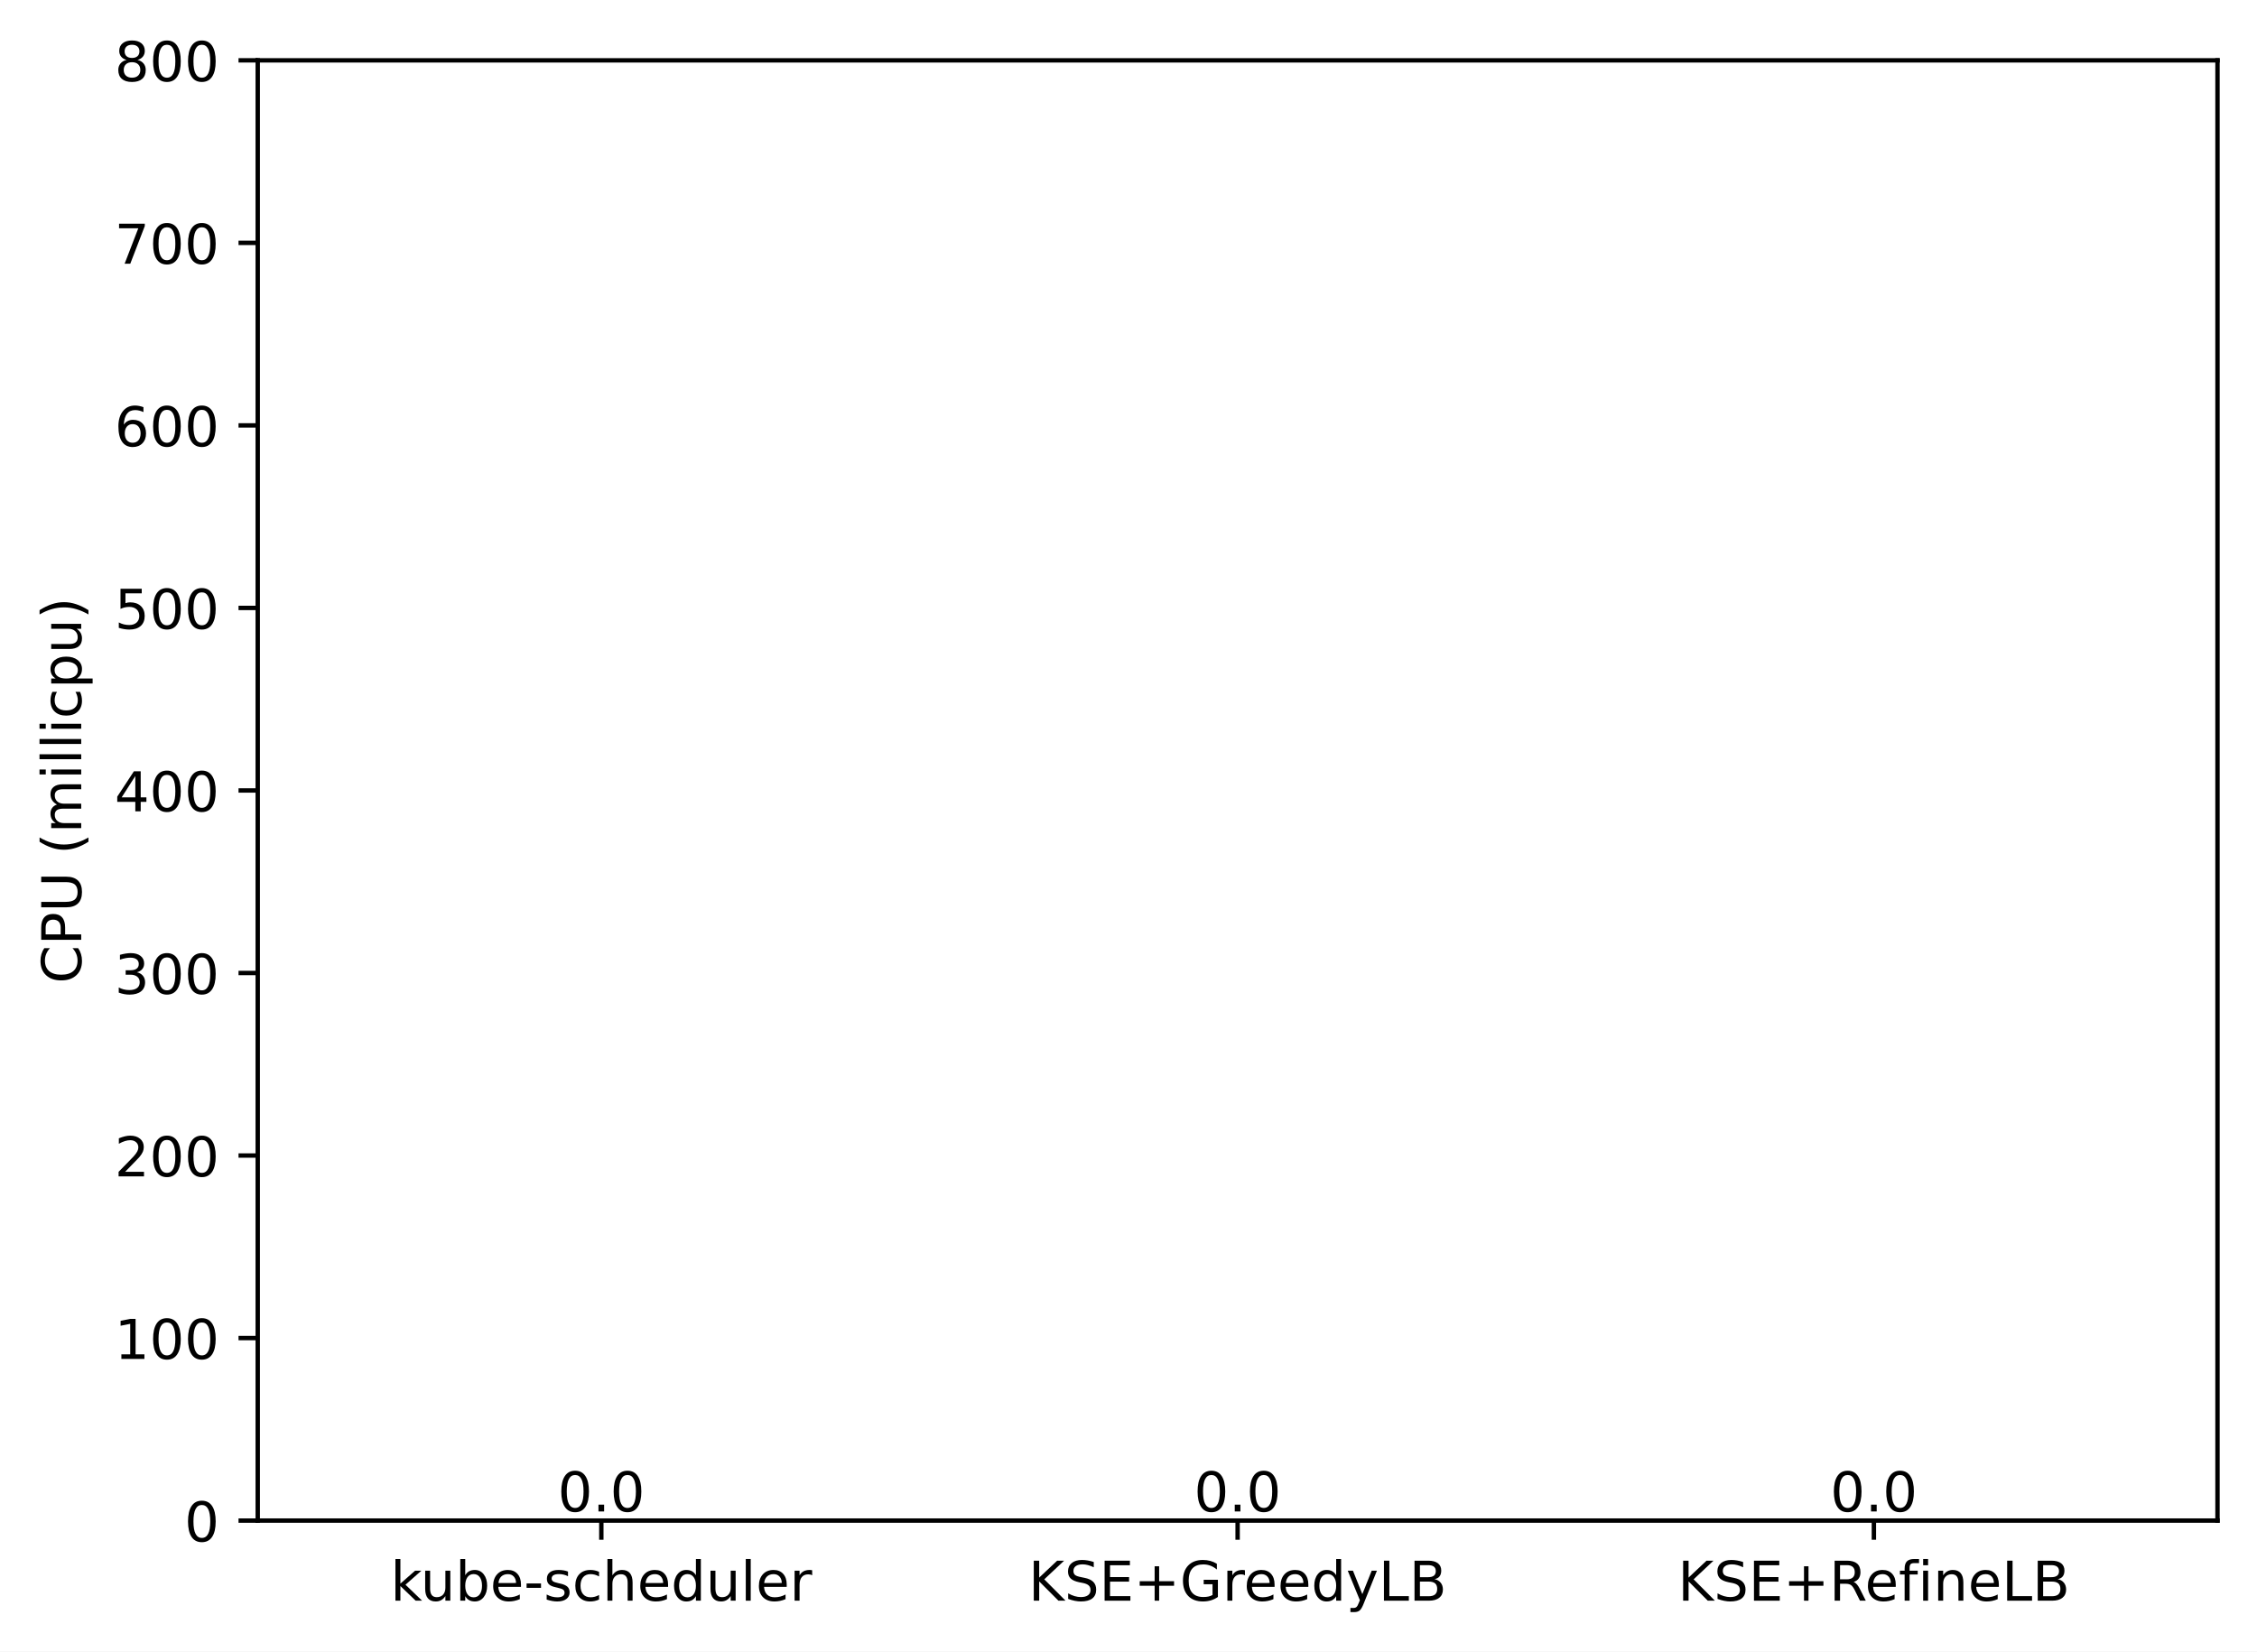
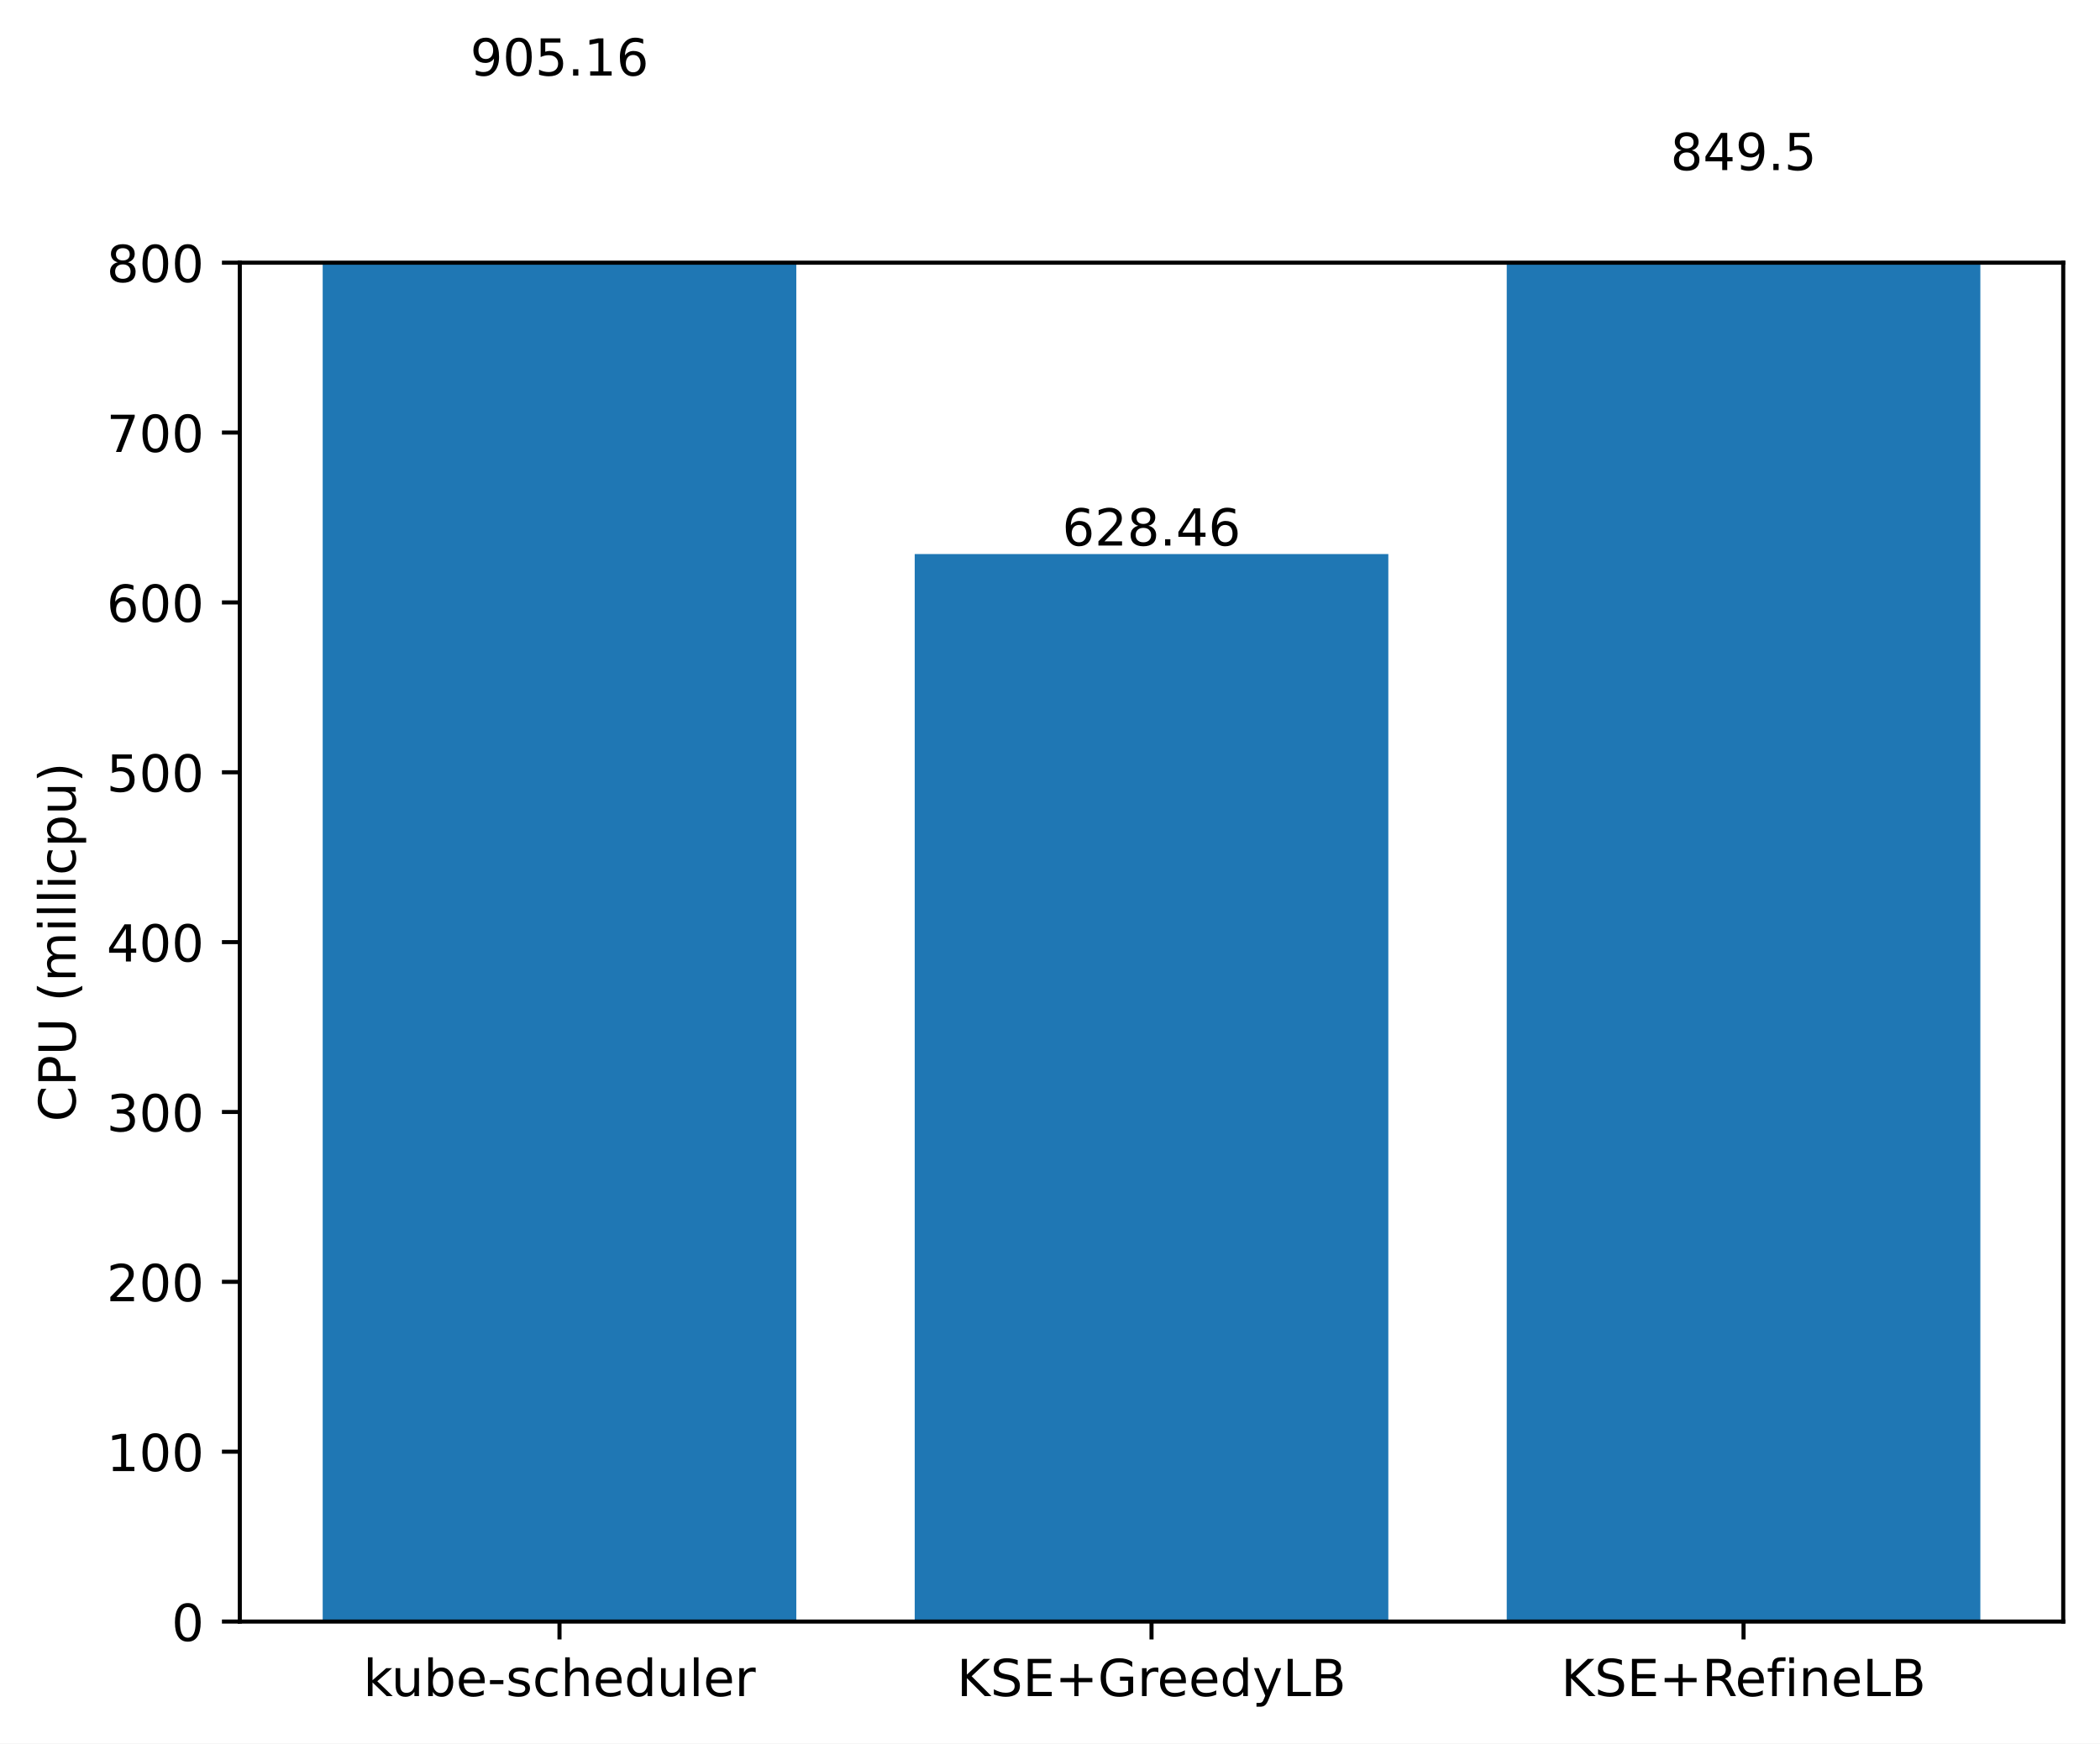
- <svg xmlns="http://www.w3.org/2000/svg" xmlns:xlink="http://www.w3.org/1999/xlink" width="411.286pt" height="300.989pt" viewBox="0 0 411.286 300.989" version="1.1">
+ <svg xmlns="http://www.w3.org/2000/svg" xmlns:xlink="http://www.w3.org/1999/xlink" width="411.286pt" height="341.432pt" viewBox="0 0 411.286 341.432" version="1.1">
  <defs>
    <style type="text/css">*{stroke-linejoin: round; stroke-linecap: butt}</style>
  </defs>
  <g id="figure_1">
    <g id="patch_1">
-       <path d="M 0 300.989  L 411.286 300.989  L 411.286 0  L 0 0  z " style="fill: #ffffff" />
+       <path d="M 0 341.432  L 411.286 341.432  L 411.286 0  L 0 0  z " style="fill: #ffffff" />
    </g>
    <g id="axes_1">
      <g id="patch_2">
-         <path d="M 46.966 277.111  L 404.086 277.111  L 404.086 10.999  L 46.966 10.999  z " style="fill: #ffffff" />
+         <path d="M 46.966 317.554  L 404.086 317.554  L 404.086 51.442  L 46.966 51.442  z " style="fill: #ffffff" />
      </g>
      <g id="patch_3">
-         <path d="M 63.198 277.111  L 155.957 277.111  L 155.957 277.111  L 63.198 277.111  z " clip-path="url(#pcdd0f90dc0)" style="fill: #1f77b4" />
+         <path d="M 63.198 317.554  L 155.957 317.554  L 155.957 16.462  L 63.198 16.462  z " clip-path="url(#p674bf25870)" style="fill: #1f77b4" />
      </g>
      <g id="patch_4">
-         <path d="M 179.146 277.111  L 271.905 277.111  L 271.905 277.111  L 179.146 277.111  z " clip-path="url(#pcdd0f90dc0)" style="fill: #1f77b4" />
+         <path d="M 179.146 317.554  L 271.905 317.554  L 271.905 108.503  L 179.146 108.503  z " clip-path="url(#p674bf25870)" style="fill: #1f77b4" />
      </g>
      <g id="patch_5">
-         <path d="M 295.094 277.111  L 387.853 277.111  L 387.853 277.111  L 295.094 277.111  z " clip-path="url(#pcdd0f90dc0)" style="fill: #1f77b4" />
+         <path d="M 295.094 317.554  L 387.853 317.554  L 387.853 34.976  L 295.094 34.976  z " clip-path="url(#p674bf25870)" style="fill: #1f77b4" />
      </g>
      <g id="matplotlib.axis_1">
        <g id="xtick_1">
          <g id="line2d_1">
            <defs>
-               <path id="me8bffc3856" d="M 0 0  L 0 3.5  " style="stroke: #000000; stroke-width: 0.8" />
+               <path id="m9bcd4fa50a" d="M 0 0  L 0 3.5  " style="stroke: #000000; stroke-width: 0.8" />
            </defs>
            <g>
-               <use xlink:href="#me8bffc3856" x="109.578" y="277.111" style="stroke: #000000; stroke-width: 0.8" />
+               <use xlink:href="#m9bcd4fa50a" x="109.578" y="317.554" style="stroke: #000000; stroke-width: 0.8" />
            </g>
          </g>
          <g id="text_1">
-             <g transform="translate(71.15179 291.7097)scale(0.1 -0.1)">
+             <g transform="translate(71.15179 332.1525)scale(0.1 -0.1)">
              <defs>
                <path id="DejaVuSans-6b" d="M 581 4863  L 1159 4863  L 1159 1991  L 2875 3500  L 3609 3500  L 1753 1863  L 3688 0  L 2938 0  L 1159 1709  L 1159 0  L 581 0  L 581 4863  z " transform="scale(0.015625)" />
                <path id="DejaVuSans-75" d="M 544 1381  L 544 3500  L 1119 3500  L 1119 1403  Q 1119 906 1312 657  Q 1506 409 1894 409  Q 2359 409 2629 706  Q 2900 1003 2900 1516  L 2900 3500  L 3475 3500  L 3475 0  L 2900 0  L 2900 538  Q 2691 219 2414 64  Q 2138 -91 1772 -91  Q 1169 -91 856 284  Q 544 659 544 1381  z M 1991 3584  L 1991 3584  z " transform="scale(0.015625)" />
                <path id="DejaVuSans-62" d="M 3116 1747  Q 3116 2381 2855 2742  Q 2594 3103 2138 3103  Q 1681 3103 1420 2742  Q 1159 2381 1159 1747  Q 1159 1113 1420 752  Q 1681 391 2138 391  Q 2594 391 2855 752  Q 3116 1113 3116 1747  z M 1159 2969  Q 1341 3281 1617 3432  Q 1894 3584 2278 3584  Q 2916 3584 3314 3078  Q 3713 2572 3713 1747  Q 3713 922 3314 415  Q 2916 -91 2278 -91  Q 1894 -91 1617 61  Q 1341 213 1159 525  L 1159 0  L 581 0  L 581 4863  L 1159 4863  L 1159 2969  z " transform="scale(0.015625)" />
                <path id="DejaVuSans-65" d="M 3597 1894  L 3597 1613  L 953 1613  Q 991 1019 1311 708  Q 1631 397 2203 397  Q 2534 397 2845 478  Q 3156 559 3463 722  L 3463 178  Q 3153 47 2828 -22  Q 2503 -91 2169 -91  Q 1331 -91 842 396  Q 353 884 353 1716  Q 353 2575 817 3079  Q 1281 3584 2069 3584  Q 2775 3584 3186 3129  Q 3597 2675 3597 1894  z M 3022 2063  Q 3016 2534 2758 2815  Q 2500 3097 2075 3097  Q 1594 3097 1305 2825  Q 1016 2553 972 2059  L 3022 2063  z " transform="scale(0.015625)" />
                <path id="DejaVuSans-2d" d="M 313 2009  L 1997 2009  L 1997 1497  L 313 1497  L 313 2009  z " transform="scale(0.015625)" />
                <path id="DejaVuSans-73" d="M 2834 3397  L 2834 2853  Q 2591 2978 2328 3040  Q 2066 3103 1784 3103  Q 1356 3103 1142 2972  Q 928 2841 928 2578  Q 928 2378 1081 2264  Q 1234 2150 1697 2047  L 1894 2003  Q 2506 1872 2764 1633  Q 3022 1394 3022 966  Q 3022 478 2636 193  Q 2250 -91 1575 -91  Q 1294 -91 989 -36  Q 684 19 347 128  L 347 722  Q 666 556 975 473  Q 1284 391 1588 391  Q 1994 391 2212 530  Q 2431 669 2431 922  Q 2431 1156 2273 1281  Q 2116 1406 1581 1522  L 1381 1569  Q 847 1681 609 1914  Q 372 2147 372 2553  Q 372 3047 722 3315  Q 1072 3584 1716 3584  Q 2034 3584 2315 3537  Q 2597 3491 2834 3397  z " transform="scale(0.015625)" />
                <path id="DejaVuSans-63" d="M 3122 3366  L 3122 2828  Q 2878 2963 2633 3030  Q 2388 3097 2138 3097  Q 1578 3097 1268 2742  Q 959 2388 959 1747  Q 959 1106 1268 751  Q 1578 397 2138 397  Q 2388 397 2633 464  Q 2878 531 3122 666  L 3122 134  Q 2881 22 2623 -34  Q 2366 -91 2075 -91  Q 1284 -91 818 406  Q 353 903 353 1747  Q 353 2603 823 3093  Q 1294 3584 2113 3584  Q 2378 3584 2631 3529  Q 2884 3475 3122 3366  z " transform="scale(0.015625)" />
                <path id="DejaVuSans-68" d="M 3513 2113  L 3513 0  L 2938 0  L 2938 2094  Q 2938 2591 2744 2837  Q 2550 3084 2163 3084  Q 1697 3084 1428 2787  Q 1159 2491 1159 1978  L 1159 0  L 581 0  L 581 4863  L 1159 4863  L 1159 2956  Q 1366 3272 1645 3428  Q 1925 3584 2291 3584  Q 2894 3584 3203 3211  Q 3513 2838 3513 2113  z " transform="scale(0.015625)" />
                <path id="DejaVuSans-64" d="M 2906 2969  L 2906 4863  L 3481 4863  L 3481 0  L 2906 0  L 2906 525  Q 2725 213 2448 61  Q 2172 -91 1784 -91  Q 1150 -91 751 415  Q 353 922 353 1747  Q 353 2572 751 3078  Q 1150 3584 1784 3584  Q 2172 3584 2448 3432  Q 2725 3281 2906 2969  z M 947 1747  Q 947 1113 1208 752  Q 1469 391 1925 391  Q 2381 391 2643 752  Q 2906 1113 2906 1747  Q 2906 2381 2643 2742  Q 2381 3103 1925 3103  Q 1469 3103 1208 2742  Q 947 2381 947 1747  z " transform="scale(0.015625)" />
                <path id="DejaVuSans-6c" d="M 603 4863  L 1178 4863  L 1178 0  L 603 0  L 603 4863  z " transform="scale(0.015625)" />
                <path id="DejaVuSans-72" d="M 2631 2963  Q 2534 3019 2420 3045  Q 2306 3072 2169 3072  Q 1681 3072 1420 2755  Q 1159 2438 1159 1844  L 1159 0  L 581 0  L 581 3500  L 1159 3500  L 1159 2956  Q 1341 3275 1631 3429  Q 1922 3584 2338 3584  Q 2397 3584 2469 3576  Q 2541 3569 2628 3553  L 2631 2963  z " transform="scale(0.015625)" />
              </defs>
              <use xlink:href="#DejaVuSans-6b" />
              <use xlink:href="#DejaVuSans-75" x="54.785" />
              <use xlink:href="#DejaVuSans-62" x="118.164" />
              <use xlink:href="#DejaVuSans-65" x="181.641" />
              <use xlink:href="#DejaVuSans-2d" x="243.164" />
              <use xlink:href="#DejaVuSans-73" x="279.248" />
              <use xlink:href="#DejaVuSans-63" x="331.348" />
              <use xlink:href="#DejaVuSans-68" x="386.328" />
              <use xlink:href="#DejaVuSans-65" x="449.707" />
              <use xlink:href="#DejaVuSans-64" x="511.23" />
              <use xlink:href="#DejaVuSans-75" x="574.707" />
              <use xlink:href="#DejaVuSans-6c" x="638.086" />
              <use xlink:href="#DejaVuSans-65" x="665.869" />
              <use xlink:href="#DejaVuSans-72" x="727.393" />
            </g>
          </g>
        </g>
        <g id="xtick_2">
          <g id="line2d_2">
            <g>
-               <use xlink:href="#me8bffc3856" x="225.526" y="277.111" style="stroke: #000000; stroke-width: 0.8" />
+               <use xlink:href="#m9bcd4fa50a" x="225.526" y="317.554" style="stroke: #000000; stroke-width: 0.8" />
            </g>
          </g>
          <g id="text_2">
-             <g transform="translate(187.403 291.7097)scale(0.1 -0.1)">
+             <g transform="translate(187.403 332.1525)scale(0.1 -0.1)">
              <defs>
                <path id="DejaVuSans-4b" d="M 628 4666  L 1259 4666  L 1259 2694  L 3353 4666  L 4166 4666  L 1850 2491  L 4331 0  L 3500 0  L 1259 2247  L 1259 0  L 628 0  L 628 4666  z " transform="scale(0.015625)" />
                <path id="DejaVuSans-53" d="M 3425 4513  L 3425 3897  Q 3066 4069 2747 4153  Q 2428 4238 2131 4238  Q 1616 4238 1336 4038  Q 1056 3838 1056 3469  Q 1056 3159 1242 3001  Q 1428 2844 1947 2747  L 2328 2669  Q 3034 2534 3370 2195  Q 3706 1856 3706 1288  Q 3706 609 3251 259  Q 2797 -91 1919 -91  Q 1588 -91 1214 -16  Q 841 59 441 206  L 441 856  Q 825 641 1194 531  Q 1563 422 1919 422  Q 2459 422 2753 634  Q 3047 847 3047 1241  Q 3047 1584 2836 1778  Q 2625 1972 2144 2069  L 1759 2144  Q 1053 2284 737 2584  Q 422 2884 422 3419  Q 422 4038 858 4394  Q 1294 4750 2059 4750  Q 2388 4750 2728 4690  Q 3069 4631 3425 4513  z " transform="scale(0.015625)" />
                <path id="DejaVuSans-45" d="M 628 4666  L 3578 4666  L 3578 4134  L 1259 4134  L 1259 2753  L 3481 2753  L 3481 2222  L 1259 2222  L 1259 531  L 3634 531  L 3634 0  L 628 0  L 628 4666  z " transform="scale(0.015625)" />
                <path id="DejaVuSans-2b" d="M 2944 4013  L 2944 2272  L 4684 2272  L 4684 1741  L 2944 1741  L 2944 0  L 2419 0  L 2419 1741  L 678 1741  L 678 2272  L 2419 2272  L 2419 4013  L 2944 4013  z " transform="scale(0.015625)" />
                <path id="DejaVuSans-47" d="M 3809 666  L 3809 1919  L 2778 1919  L 2778 2438  L 4434 2438  L 4434 434  Q 4069 175 3628 42  Q 3188 -91 2688 -91  Q 1594 -91 976 548  Q 359 1188 359 2328  Q 359 3472 976 4111  Q 1594 4750 2688 4750  Q 3144 4750 3555 4637  Q 3966 4525 4313 4306  L 4313 3634  Q 3963 3931 3569 4081  Q 3175 4231 2741 4231  Q 1884 4231 1454 3753  Q 1025 3275 1025 2328  Q 1025 1384 1454 906  Q 1884 428 2741 428  Q 3075 428 3337 486  Q 3600 544 3809 666  z " transform="scale(0.015625)" />
                <path id="DejaVuSans-79" d="M 2059 -325  Q 1816 -950 1584 -1140  Q 1353 -1331 966 -1331  L 506 -1331  L 506 -850  L 844 -850  Q 1081 -850 1212 -737  Q 1344 -625 1503 -206  L 1606 56  L 191 3500  L 800 3500  L 1894 763  L 2988 3500  L 3597 3500  L 2059 -325  z " transform="scale(0.015625)" />
                <path id="DejaVuSans-4c" d="M 628 4666  L 1259 4666  L 1259 531  L 3531 531  L 3531 0  L 628 0  L 628 4666  z " transform="scale(0.015625)" />
                <path id="DejaVuSans-42" d="M 1259 2228  L 1259 519  L 2272 519  Q 2781 519 3026 730  Q 3272 941 3272 1375  Q 3272 1813 3026 2020  Q 2781 2228 2272 2228  L 1259 2228  z M 1259 4147  L 1259 2741  L 2194 2741  Q 2656 2741 2882 2914  Q 3109 3088 3109 3444  Q 3109 3797 2882 3972  Q 2656 4147 2194 4147  L 1259 4147  z M 628 4666  L 2241 4666  Q 2963 4666 3353 4366  Q 3744 4066 3744 3513  Q 3744 3084 3544 2831  Q 3344 2578 2956 2516  Q 3422 2416 3680 2098  Q 3938 1781 3938 1306  Q 3938 681 3513 340  Q 3088 0 2303 0  L 628 0  L 628 4666  z " transform="scale(0.015625)" />
              </defs>
              <use xlink:href="#DejaVuSans-4b" />
              <use xlink:href="#DejaVuSans-53" x="65.576" />
              <use xlink:href="#DejaVuSans-45" x="129.053" />
              <use xlink:href="#DejaVuSans-2b" x="192.236" />
              <use xlink:href="#DejaVuSans-47" x="276.025" />
              <use xlink:href="#DejaVuSans-72" x="353.516" />
              <use xlink:href="#DejaVuSans-65" x="392.379" />
              <use xlink:href="#DejaVuSans-65" x="453.902" />
              <use xlink:href="#DejaVuSans-64" x="515.426" />
              <use xlink:href="#DejaVuSans-79" x="578.902" />
              <use xlink:href="#DejaVuSans-4c" x="638.082" />
              <use xlink:href="#DejaVuSans-42" x="693.795" />
            </g>
          </g>
        </g>
        <g id="xtick_3">
          <g id="line2d_3">
            <g>
-               <use xlink:href="#me8bffc3856" x="341.474" y="277.111" style="stroke: #000000; stroke-width: 0.8" />
+               <use xlink:href="#m9bcd4fa50a" x="341.474" y="317.554" style="stroke: #000000; stroke-width: 0.8" />
            </g>
          </g>
          <g id="text_3">
-             <g transform="translate(305.7346 291.7097)scale(0.1 -0.1)">
+             <g transform="translate(305.7346 332.1525)scale(0.1 -0.1)">
              <defs>
                <path id="DejaVuSans-52" d="M 2841 2188  Q 3044 2119 3236 1894  Q 3428 1669 3622 1275  L 4263 0  L 3584 0  L 2988 1197  Q 2756 1666 2539 1819  Q 2322 1972 1947 1972  L 1259 1972  L 1259 0  L 628 0  L 628 4666  L 2053 4666  Q 2853 4666 3247 4331  Q 3641 3997 3641 3322  Q 3641 2881 3436 2590  Q 3231 2300 2841 2188  z M 1259 4147  L 1259 2491  L 2053 2491  Q 2509 2491 2742 2702  Q 2975 2913 2975 3322  Q 2975 3731 2742 3939  Q 2509 4147 2053 4147  L 1259 4147  z " transform="scale(0.015625)" />
                <path id="DejaVuSans-66" d="M 2375 4863  L 2375 4384  L 1825 4384  Q 1516 4384 1395 4259  Q 1275 4134 1275 3809  L 1275 3500  L 2222 3500  L 2222 3053  L 1275 3053  L 1275 0  L 697 0  L 697 3053  L 147 3053  L 147 3500  L 697 3500  L 697 3744  Q 697 4328 969 4595  Q 1241 4863 1831 4863  L 2375 4863  z " transform="scale(0.015625)" />
                <path id="DejaVuSans-69" d="M 603 3500  L 1178 3500  L 1178 0  L 603 0  L 603 3500  z M 603 4863  L 1178 4863  L 1178 4134  L 603 4134  L 603 4863  z " transform="scale(0.015625)" />
                <path id="DejaVuSans-6e" d="M 3513 2113  L 3513 0  L 2938 0  L 2938 2094  Q 2938 2591 2744 2837  Q 2550 3084 2163 3084  Q 1697 3084 1428 2787  Q 1159 2491 1159 1978  L 1159 0  L 581 0  L 581 3500  L 1159 3500  L 1159 2956  Q 1366 3272 1645 3428  Q 1925 3584 2291 3584  Q 2894 3584 3203 3211  Q 3513 2838 3513 2113  z " transform="scale(0.015625)" />
              </defs>
              <use xlink:href="#DejaVuSans-4b" />
              <use xlink:href="#DejaVuSans-53" x="65.576" />
              <use xlink:href="#DejaVuSans-45" x="129.053" />
              <use xlink:href="#DejaVuSans-2b" x="192.236" />
              <use xlink:href="#DejaVuSans-52" x="276.025" />
              <use xlink:href="#DejaVuSans-65" x="341.008" />
              <use xlink:href="#DejaVuSans-66" x="402.531" />
              <use xlink:href="#DejaVuSans-69" x="437.736" />
              <use xlink:href="#DejaVuSans-6e" x="465.52" />
              <use xlink:href="#DejaVuSans-65" x="528.898" />
              <use xlink:href="#DejaVuSans-4c" x="590.422" />
              <use xlink:href="#DejaVuSans-42" x="646.135" />
            </g>
          </g>
        </g>
      </g>
      <g id="matplotlib.axis_2">
        <g id="ytick_1">
          <g id="line2d_4">
            <defs>
-               <path id="ma6c69e1d06" d="M 0 0  L -3.5 0  " style="stroke: #000000; stroke-width: 0.8" />
+               <path id="m49797317ae" d="M 0 0  L -3.5 0  " style="stroke: #000000; stroke-width: 0.8" />
            </defs>
            <g>
-               <use xlink:href="#ma6c69e1d06" x="46.966" y="277.111" style="stroke: #000000; stroke-width: 0.8" />
+               <use xlink:href="#m49797317ae" x="46.966" y="317.554" style="stroke: #000000; stroke-width: 0.8" />
            </g>
          </g>
          <g id="text_4">
-             <g transform="translate(33.60312 280.9104)scale(0.1 -0.1)">
+             <g transform="translate(33.60312 321.3533)scale(0.1 -0.1)">
              <defs>
                <path id="DejaVuSans-30" d="M 2034 4250  Q 1547 4250 1301 3770  Q 1056 3291 1056 2328  Q 1056 1369 1301 889  Q 1547 409 2034 409  Q 2525 409 2770 889  Q 3016 1369 3016 2328  Q 3016 3291 2770 3770  Q 2525 4250 2034 4250  z M 2034 4750  Q 2819 4750 3233 4129  Q 3647 3509 3647 2328  Q 3647 1150 3233 529  Q 2819 -91 2034 -91  Q 1250 -91 836 529  Q 422 1150 422 2328  Q 422 3509 836 4129  Q 1250 4750 2034 4750  z " transform="scale(0.015625)" />
              </defs>
              <use xlink:href="#DejaVuSans-30" />
            </g>
          </g>
        </g>
        <g id="ytick_2">
          <g id="line2d_5">
            <g>
-               <use xlink:href="#ma6c69e1d06" x="46.966" y="243.847" style="stroke: #000000; stroke-width: 0.8" />
+               <use xlink:href="#m49797317ae" x="46.966" y="284.29" style="stroke: #000000; stroke-width: 0.8" />
            </g>
          </g>
          <g id="text_5">
-             <g transform="translate(20.87813 247.6464)scale(0.1 -0.1)">
+             <g transform="translate(20.87813 288.0893)scale(0.1 -0.1)">
              <defs>
                <path id="DejaVuSans-31" d="M 794 531  L 1825 531  L 1825 4091  L 703 3866  L 703 4441  L 1819 4666  L 2450 4666  L 2450 531  L 3481 531  L 3481 0  L 794 0  L 794 531  z " transform="scale(0.015625)" />
              </defs>
              <use xlink:href="#DejaVuSans-31" />
              <use xlink:href="#DejaVuSans-30" x="63.623" />
              <use xlink:href="#DejaVuSans-30" x="127.246" />
            </g>
          </g>
        </g>
        <g id="ytick_3">
          <g id="line2d_6">
            <g>
-               <use xlink:href="#ma6c69e1d06" x="46.966" y="210.583" style="stroke: #000000; stroke-width: 0.8" />
+               <use xlink:href="#m49797317ae" x="46.966" y="251.026" style="stroke: #000000; stroke-width: 0.8" />
            </g>
          </g>
          <g id="text_6">
-             <g transform="translate(20.87813 214.3824)scale(0.1 -0.1)">
+             <g transform="translate(20.87813 254.8253)scale(0.1 -0.1)">
              <defs>
                <path id="DejaVuSans-32" d="M 1228 531  L 3431 531  L 3431 0  L 469 0  L 469 531  Q 828 903 1448 1529  Q 2069 2156 2228 2338  Q 2531 2678 2651 2914  Q 2772 3150 2772 3378  Q 2772 3750 2511 3984  Q 2250 4219 1831 4219  Q 1534 4219 1204 4116  Q 875 4013 500 3803  L 500 4441  Q 881 4594 1212 4672  Q 1544 4750 1819 4750  Q 2544 4750 2975 4387  Q 3406 4025 3406 3419  Q 3406 3131 3298 2873  Q 3191 2616 2906 2266  Q 2828 2175 2409 1742  Q 1991 1309 1228 531  z " transform="scale(0.015625)" />
              </defs>
              <use xlink:href="#DejaVuSans-32" />
              <use xlink:href="#DejaVuSans-30" x="63.623" />
              <use xlink:href="#DejaVuSans-30" x="127.246" />
            </g>
          </g>
        </g>
        <g id="ytick_4">
          <g id="line2d_7">
            <g>
-               <use xlink:href="#ma6c69e1d06" x="46.966" y="177.319" style="stroke: #000000; stroke-width: 0.8" />
+               <use xlink:href="#m49797317ae" x="46.966" y="217.762" style="stroke: #000000; stroke-width: 0.8" />
            </g>
          </g>
          <g id="text_7">
-             <g transform="translate(20.87813 181.1184)scale(0.1 -0.1)">
+             <g transform="translate(20.87813 221.5613)scale(0.1 -0.1)">
              <defs>
                <path id="DejaVuSans-33" d="M 2597 2516  Q 3050 2419 3304 2112  Q 3559 1806 3559 1356  Q 3559 666 3084 287  Q 2609 -91 1734 -91  Q 1441 -91 1130 -33  Q 819 25 488 141  L 488 750  Q 750 597 1062 519  Q 1375 441 1716 441  Q 2309 441 2620 675  Q 2931 909 2931 1356  Q 2931 1769 2642 2001  Q 2353 2234 1838 2234  L 1294 2234  L 1294 2753  L 1863 2753  Q 2328 2753 2575 2939  Q 2822 3125 2822 3475  Q 2822 3834 2567 4026  Q 2313 4219 1838 4219  Q 1578 4219 1281 4162  Q 984 4106 628 3988  L 628 4550  Q 988 4650 1302 4700  Q 1616 4750 1894 4750  Q 2613 4750 3031 4423  Q 3450 4097 3450 3541  Q 3450 3153 3228 2886  Q 3006 2619 2597 2516  z " transform="scale(0.015625)" />
              </defs>
              <use xlink:href="#DejaVuSans-33" />
              <use xlink:href="#DejaVuSans-30" x="63.623" />
              <use xlink:href="#DejaVuSans-30" x="127.246" />
            </g>
          </g>
        </g>
        <g id="ytick_5">
          <g id="line2d_8">
            <g>
-               <use xlink:href="#ma6c69e1d06" x="46.966" y="144.055" style="stroke: #000000; stroke-width: 0.8" />
+               <use xlink:href="#m49797317ae" x="46.966" y="184.498" style="stroke: #000000; stroke-width: 0.8" />
            </g>
          </g>
          <g id="text_8">
-             <g transform="translate(20.87813 147.8544)scale(0.1 -0.1)">
+             <g transform="translate(20.87813 188.2973)scale(0.1 -0.1)">
              <defs>
                <path id="DejaVuSans-34" d="M 2419 4116  L 825 1625  L 2419 1625  L 2419 4116  z M 2253 4666  L 3047 4666  L 3047 1625  L 3713 1625  L 3713 1100  L 3047 1100  L 3047 0  L 2419 0  L 2419 1100  L 313 1100  L 313 1709  L 2253 4666  z " transform="scale(0.015625)" />
              </defs>
              <use xlink:href="#DejaVuSans-34" />
              <use xlink:href="#DejaVuSans-30" x="63.623" />
              <use xlink:href="#DejaVuSans-30" x="127.246" />
            </g>
          </g>
        </g>
        <g id="ytick_6">
          <g id="line2d_9">
            <g>
-               <use xlink:href="#ma6c69e1d06" x="46.966" y="110.791" style="stroke: #000000; stroke-width: 0.8" />
+               <use xlink:href="#m49797317ae" x="46.966" y="151.234" style="stroke: #000000; stroke-width: 0.8" />
            </g>
          </g>
          <g id="text_9">
-             <g transform="translate(20.87813 114.5904)scale(0.1 -0.1)">
+             <g transform="translate(20.87813 155.0333)scale(0.1 -0.1)">
              <defs>
                <path id="DejaVuSans-35" d="M 691 4666  L 3169 4666  L 3169 4134  L 1269 4134  L 1269 2991  Q 1406 3038 1543 3061  Q 1681 3084 1819 3084  Q 2600 3084 3056 2656  Q 3513 2228 3513 1497  Q 3513 744 3044 326  Q 2575 -91 1722 -91  Q 1428 -91 1123 -41  Q 819 9 494 109  L 494 744  Q 775 591 1075 516  Q 1375 441 1709 441  Q 2250 441 2565 725  Q 2881 1009 2881 1497  Q 2881 1984 2565 2268  Q 2250 2553 1709 2553  Q 1456 2553 1204 2497  Q 953 2441 691 2322  L 691 4666  z " transform="scale(0.015625)" />
              </defs>
              <use xlink:href="#DejaVuSans-35" />
              <use xlink:href="#DejaVuSans-30" x="63.623" />
              <use xlink:href="#DejaVuSans-30" x="127.246" />
            </g>
          </g>
        </g>
        <g id="ytick_7">
          <g id="line2d_10">
            <g>
-               <use xlink:href="#ma6c69e1d06" x="46.966" y="77.527" style="stroke: #000000; stroke-width: 0.8" />
+               <use xlink:href="#m49797317ae" x="46.966" y="117.97" style="stroke: #000000; stroke-width: 0.8" />
            </g>
          </g>
          <g id="text_10">
-             <g transform="translate(20.87813 81.32644)scale(0.1 -0.1)">
+             <g transform="translate(20.87813 121.7693)scale(0.1 -0.1)">
              <defs>
                <path id="DejaVuSans-36" d="M 2113 2584  Q 1688 2584 1439 2293  Q 1191 2003 1191 1497  Q 1191 994 1439 701  Q 1688 409 2113 409  Q 2538 409 2786 701  Q 3034 994 3034 1497  Q 3034 2003 2786 2293  Q 2538 2584 2113 2584  z M 3366 4563  L 3366 3988  Q 3128 4100 2886 4159  Q 2644 4219 2406 4219  Q 1781 4219 1451 3797  Q 1122 3375 1075 2522  Q 1259 2794 1537 2939  Q 1816 3084 2150 3084  Q 2853 3084 3261 2657  Q 3669 2231 3669 1497  Q 3669 778 3244 343  Q 2819 -91 2113 -91  Q 1303 -91 875 529  Q 447 1150 447 2328  Q 447 3434 972 4092  Q 1497 4750 2381 4750  Q 2619 4750 2861 4703  Q 3103 4656 3366 4563  z " transform="scale(0.015625)" />
              </defs>
              <use xlink:href="#DejaVuSans-36" />
              <use xlink:href="#DejaVuSans-30" x="63.623" />
              <use xlink:href="#DejaVuSans-30" x="127.246" />
            </g>
          </g>
        </g>
        <g id="ytick_8">
          <g id="line2d_11">
            <g>
-               <use xlink:href="#ma6c69e1d06" x="46.966" y="44.263" style="stroke: #000000; stroke-width: 0.8" />
+               <use xlink:href="#m49797317ae" x="46.966" y="84.706" style="stroke: #000000; stroke-width: 0.8" />
            </g>
          </g>
          <g id="text_11">
-             <g transform="translate(20.87813 48.06244)scale(0.1 -0.1)">
+             <g transform="translate(20.87813 88.50528)scale(0.1 -0.1)">
              <defs>
                <path id="DejaVuSans-37" d="M 525 4666  L 3525 4666  L 3525 4397  L 1831 0  L 1172 0  L 2766 4134  L 525 4134  L 525 4666  z " transform="scale(0.015625)" />
              </defs>
              <use xlink:href="#DejaVuSans-37" />
              <use xlink:href="#DejaVuSans-30" x="63.623" />
              <use xlink:href="#DejaVuSans-30" x="127.246" />
            </g>
          </g>
        </g>
        <g id="ytick_9">
          <g id="line2d_12">
            <g>
-               <use xlink:href="#ma6c69e1d06" x="46.966" y="10.999" style="stroke: #000000; stroke-width: 0.8" />
+               <use xlink:href="#m49797317ae" x="46.966" y="51.442" style="stroke: #000000; stroke-width: 0.8" />
            </g>
          </g>
          <g id="text_12">
-             <g transform="translate(20.87813 14.79844)scale(0.1 -0.1)">
+             <g transform="translate(20.87813 55.24128)scale(0.1 -0.1)">
              <defs>
                <path id="DejaVuSans-38" d="M 2034 2216  Q 1584 2216 1326 1975  Q 1069 1734 1069 1313  Q 1069 891 1326 650  Q 1584 409 2034 409  Q 2484 409 2743 651  Q 3003 894 3003 1313  Q 3003 1734 2745 1975  Q 2488 2216 2034 2216  z M 1403 2484  Q 997 2584 770 2862  Q 544 3141 544 3541  Q 544 4100 942 4425  Q 1341 4750 2034 4750  Q 2731 4750 3128 4425  Q 3525 4100 3525 3541  Q 3525 3141 3298 2862  Q 3072 2584 2669 2484  Q 3125 2378 3379 2068  Q 3634 1759 3634 1313  Q 3634 634 3220 271  Q 2806 -91 2034 -91  Q 1263 -91 848 271  Q 434 634 434 1313  Q 434 1759 690 2068  Q 947 2378 1403 2484  z M 1172 3481  Q 1172 3119 1398 2916  Q 1625 2713 2034 2713  Q 2441 2713 2670 2916  Q 2900 3119 2900 3481  Q 2900 3844 2670 4047  Q 2441 4250 2034 4250  Q 1625 4250 1398 4047  Q 1172 3844 1172 3481  z " transform="scale(0.015625)" />
              </defs>
              <use xlink:href="#DejaVuSans-38" />
              <use xlink:href="#DejaVuSans-30" x="63.623" />
              <use xlink:href="#DejaVuSans-30" x="127.246" />
            </g>
          </g>
        </g>
        <g id="text_13">
-           <g transform="translate(14.79844 179.2302)rotate(-90)scale(0.1 -0.1)">
+           <g transform="translate(14.79844 219.6731)rotate(-90)scale(0.1 -0.1)">
            <defs>
              <path id="DejaVuSans-43" d="M 4122 4306  L 4122 3641  Q 3803 3938 3442 4084  Q 3081 4231 2675 4231  Q 1875 4231 1450 3742  Q 1025 3253 1025 2328  Q 1025 1406 1450 917  Q 1875 428 2675 428  Q 3081 428 3442 575  Q 3803 722 4122 1019  L 4122 359  Q 3791 134 3420 21  Q 3050 -91 2638 -91  Q 1578 -91 968 557  Q 359 1206 359 2328  Q 359 3453 968 4101  Q 1578 4750 2638 4750  Q 3056 4750 3426 4639  Q 3797 4528 4122 4306  z " transform="scale(0.015625)" />
              <path id="DejaVuSans-50" d="M 1259 4147  L 1259 2394  L 2053 2394  Q 2494 2394 2734 2622  Q 2975 2850 2975 3272  Q 2975 3691 2734 3919  Q 2494 4147 2053 4147  L 1259 4147  z M 628 4666  L 2053 4666  Q 2838 4666 3239 4311  Q 3641 3956 3641 3272  Q 3641 2581 3239 2228  Q 2838 1875 2053 1875  L 1259 1875  L 1259 0  L 628 0  L 628 4666  z " transform="scale(0.015625)" />
              <path id="DejaVuSans-55" d="M 556 4666  L 1191 4666  L 1191 1831  Q 1191 1081 1462 751  Q 1734 422 2344 422  Q 2950 422 3222 751  Q 3494 1081 3494 1831  L 3494 4666  L 4128 4666  L 4128 1753  Q 4128 841 3676 375  Q 3225 -91 2344 -91  Q 1459 -91 1007 375  Q 556 841 556 1753  L 556 4666  z " transform="scale(0.015625)" />
              <path id="DejaVuSans-20" transform="scale(0.015625)" />
              <path id="DejaVuSans-28" d="M 1984 4856  Q 1566 4138 1362 3434  Q 1159 2731 1159 2009  Q 1159 1288 1364 580  Q 1569 -128 1984 -844  L 1484 -844  Q 1016 -109 783 600  Q 550 1309 550 2009  Q 550 2706 781 3412  Q 1013 4119 1484 4856  L 1984 4856  z " transform="scale(0.015625)" />
              <path id="DejaVuSans-6d" d="M 3328 2828  Q 3544 3216 3844 3400  Q 4144 3584 4550 3584  Q 5097 3584 5394 3201  Q 5691 2819 5691 2113  L 5691 0  L 5113 0  L 5113 2094  Q 5113 2597 4934 2840  Q 4756 3084 4391 3084  Q 3944 3084 3684 2787  Q 3425 2491 3425 1978  L 3425 0  L 2847 0  L 2847 2094  Q 2847 2600 2669 2842  Q 2491 3084 2119 3084  Q 1678 3084 1418 2786  Q 1159 2488 1159 1978  L 1159 0  L 581 0  L 581 3500  L 1159 3500  L 1159 2956  Q 1356 3278 1631 3431  Q 1906 3584 2284 3584  Q 2666 3584 2933 3390  Q 3200 3197 3328 2828  z " transform="scale(0.015625)" />
              <path id="DejaVuSans-70" d="M 1159 525  L 1159 -1331  L 581 -1331  L 581 3500  L 1159 3500  L 1159 2969  Q 1341 3281 1617 3432  Q 1894 3584 2278 3584  Q 2916 3584 3314 3078  Q 3713 2572 3713 1747  Q 3713 922 3314 415  Q 2916 -91 2278 -91  Q 1894 -91 1617 61  Q 1341 213 1159 525  z M 3116 1747  Q 3116 2381 2855 2742  Q 2594 3103 2138 3103  Q 1681 3103 1420 2742  Q 1159 2381 1159 1747  Q 1159 1113 1420 752  Q 1681 391 2138 391  Q 2594 391 2855 752  Q 3116 1113 3116 1747  z " transform="scale(0.015625)" />
              <path id="DejaVuSans-29" d="M 513 4856  L 1013 4856  Q 1481 4119 1714 3412  Q 1947 2706 1947 2009  Q 1947 1309 1714 600  Q 1481 -109 1013 -844  L 513 -844  Q 928 -128 1133 580  Q 1338 1288 1338 2009  Q 1338 2731 1133 3434  Q 928 4138 513 4856  z " transform="scale(0.015625)" />
            </defs>
            <use xlink:href="#DejaVuSans-43" />
            <use xlink:href="#DejaVuSans-50" x="69.824" />
            <use xlink:href="#DejaVuSans-55" x="130.127" />
            <use xlink:href="#DejaVuSans-20" x="203.32" />
            <use xlink:href="#DejaVuSans-28" x="235.107" />
            <use xlink:href="#DejaVuSans-6d" x="274.121" />
            <use xlink:href="#DejaVuSans-69" x="371.533" />
            <use xlink:href="#DejaVuSans-6c" x="399.316" />
            <use xlink:href="#DejaVuSans-6c" x="427.1" />
            <use xlink:href="#DejaVuSans-69" x="454.883" />
            <use xlink:href="#DejaVuSans-63" x="482.666" />
            <use xlink:href="#DejaVuSans-70" x="537.646" />
            <use xlink:href="#DejaVuSans-75" x="601.123" />
            <use xlink:href="#DejaVuSans-29" x="664.502" />
          </g>
        </g>
      </g>
      <g id="patch_6">
-         <path d="M 46.966 277.111  L 46.966 10.999  " style="fill: none; stroke: #000000; stroke-width: 0.8; stroke-linejoin: miter; stroke-linecap: square" />
+         <path d="M 46.966 317.554  L 46.966 51.442  " style="fill: none; stroke: #000000; stroke-width: 0.8; stroke-linejoin: miter; stroke-linecap: square" />
      </g>
      <g id="patch_7">
-         <path d="M 404.086 277.111  L 404.086 10.999  " style="fill: none; stroke: #000000; stroke-width: 0.8; stroke-linejoin: miter; stroke-linecap: square" />
+         <path d="M 404.086 317.554  L 404.086 51.442  " style="fill: none; stroke: #000000; stroke-width: 0.8; stroke-linejoin: miter; stroke-linecap: square" />
      </g>
      <g id="patch_8">
-         <path d="M 46.966 277.111  L 404.086 277.111  " style="fill: none; stroke: #000000; stroke-width: 0.8; stroke-linejoin: miter; stroke-linecap: square" />
+         <path d="M 46.966 317.554  L 404.086 317.554  " style="fill: none; stroke: #000000; stroke-width: 0.8; stroke-linejoin: miter; stroke-linecap: square" />
      </g>
      <g id="patch_9">
-         <path d="M 46.966 10.999  L 404.086 10.999  " style="fill: none; stroke: #000000; stroke-width: 0.8; stroke-linejoin: miter; stroke-linecap: square" />
+         <path d="M 46.966 51.442  L 404.086 51.442  " style="fill: none; stroke: #000000; stroke-width: 0.8; stroke-linejoin: miter; stroke-linecap: square" />
      </g>
      <g id="text_14">
-         <g transform="translate(101.626 275.448)scale(0.1 -0.1)">
+         <g transform="translate(92.08226 14.79844)scale(0.1 -0.1)">
          <defs>
+             <path id="DejaVuSans-39" d="M 703 97  L 703 672  Q 941 559 1184 500  Q 1428 441 1663 441  Q 2288 441 2617 861  Q 2947 1281 2994 2138  Q 2813 1869 2534 1725  Q 2256 1581 1919 1581  Q 1219 1581 811 2004  Q 403 2428 403 3163  Q 403 3881 828 4315  Q 1253 4750 1959 4750  Q 2769 4750 3195 4129  Q 3622 3509 3622 2328  Q 3622 1225 3098 567  Q 2575 -91 1691 -91  Q 1453 -91 1209 -44  Q 966 3 703 97  z M 1959 2075  Q 2384 2075 2632 2365  Q 2881 2656 2881 3163  Q 2881 3666 2632 3958  Q 2384 4250 1959 4250  Q 1534 4250 1286 3958  Q 1038 3666 1038 3163  Q 1038 2656 1286 2365  Q 1534 2075 1959 2075  z " transform="scale(0.015625)" />
            <path id="DejaVuSans-2e" d="M 684 794  L 1344 794  L 1344 0  L 684 0  L 684 794  z " transform="scale(0.015625)" />
          </defs>
-           <use xlink:href="#DejaVuSans-30" />
-           <use xlink:href="#DejaVuSans-2e" x="63.623" />
-           <use xlink:href="#DejaVuSans-30" x="95.41" />
+           <use xlink:href="#DejaVuSans-39" />
+           <use xlink:href="#DejaVuSans-30" x="63.623" />
+           <use xlink:href="#DejaVuSans-35" x="127.246" />
+           <use xlink:href="#DejaVuSans-2e" x="190.869" />
+           <use xlink:href="#DejaVuSans-31" x="222.656" />
+           <use xlink:href="#DejaVuSans-36" x="286.279" />
        </g>
      </g>
      <g id="text_15">
-         <g transform="translate(217.5741 275.448)scale(0.1 -0.1)">
-           <use xlink:href="#DejaVuSans-30" />
-           <use xlink:href="#DejaVuSans-2e" x="63.623" />
-           <use xlink:href="#DejaVuSans-30" x="95.41" />
+         <g transform="translate(208.0303 106.8399)scale(0.1 -0.1)">
+           <use xlink:href="#DejaVuSans-36" />
+           <use xlink:href="#DejaVuSans-32" x="63.623" />
+           <use xlink:href="#DejaVuSans-38" x="127.246" />
+           <use xlink:href="#DejaVuSans-2e" x="190.869" />
+           <use xlink:href="#DejaVuSans-34" x="222.656" />
+           <use xlink:href="#DejaVuSans-36" x="286.279" />
        </g>
      </g>
      <g id="text_16">
-         <g transform="translate(333.5221 275.448)scale(0.1 -0.1)">
-           <use xlink:href="#DejaVuSans-30" />
-           <use xlink:href="#DejaVuSans-2e" x="63.623" />
-           <use xlink:href="#DejaVuSans-30" x="95.41" />
+         <g transform="translate(327.1596 33.31318)scale(0.1 -0.1)">
+           <use xlink:href="#DejaVuSans-38" />
+           <use xlink:href="#DejaVuSans-34" x="63.623" />
+           <use xlink:href="#DejaVuSans-39" x="127.246" />
+           <use xlink:href="#DejaVuSans-2e" x="190.869" />
+           <use xlink:href="#DejaVuSans-35" x="222.656" />
        </g>
      </g>
    </g>
  </g>
  <defs>
-     <clipPath id="pcdd0f90dc0">
-       <rect x="46.966" y="10.999" width="357.12" height="266.112" />
+     <clipPath id="p674bf25870">
+       <rect x="46.966" y="51.442" width="357.12" height="266.112" />
    </clipPath>
  </defs>
</svg>
